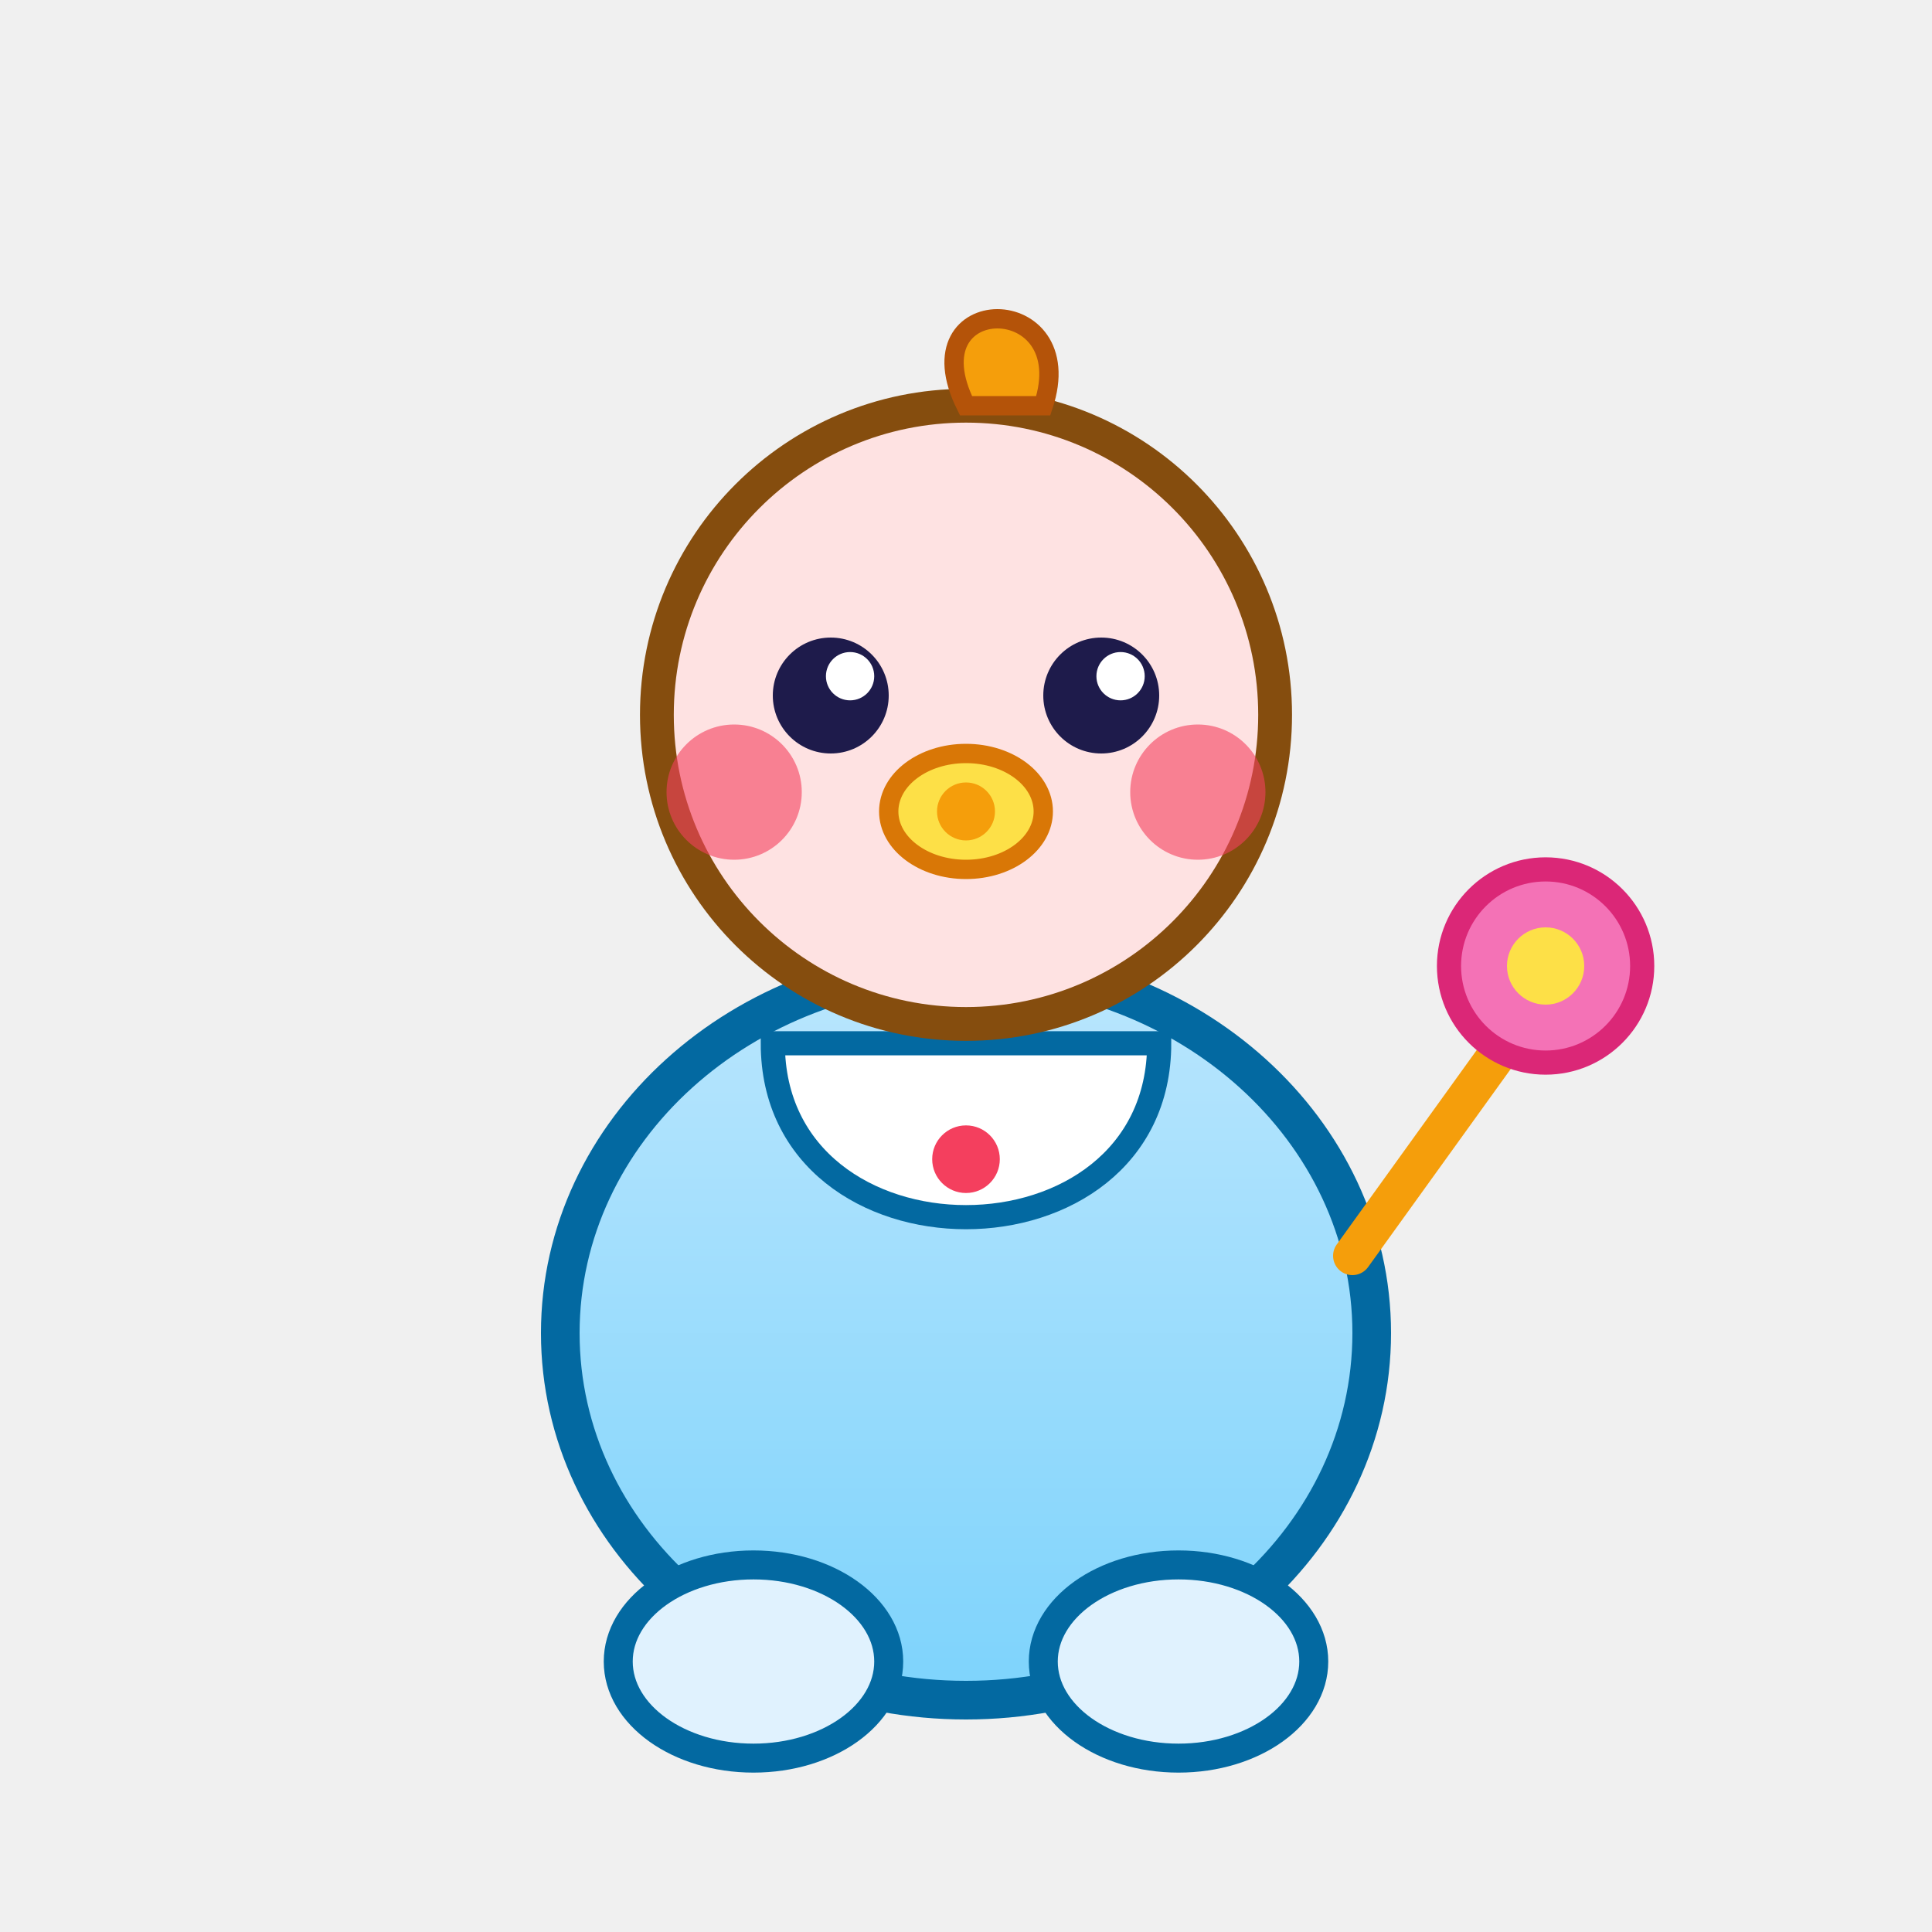
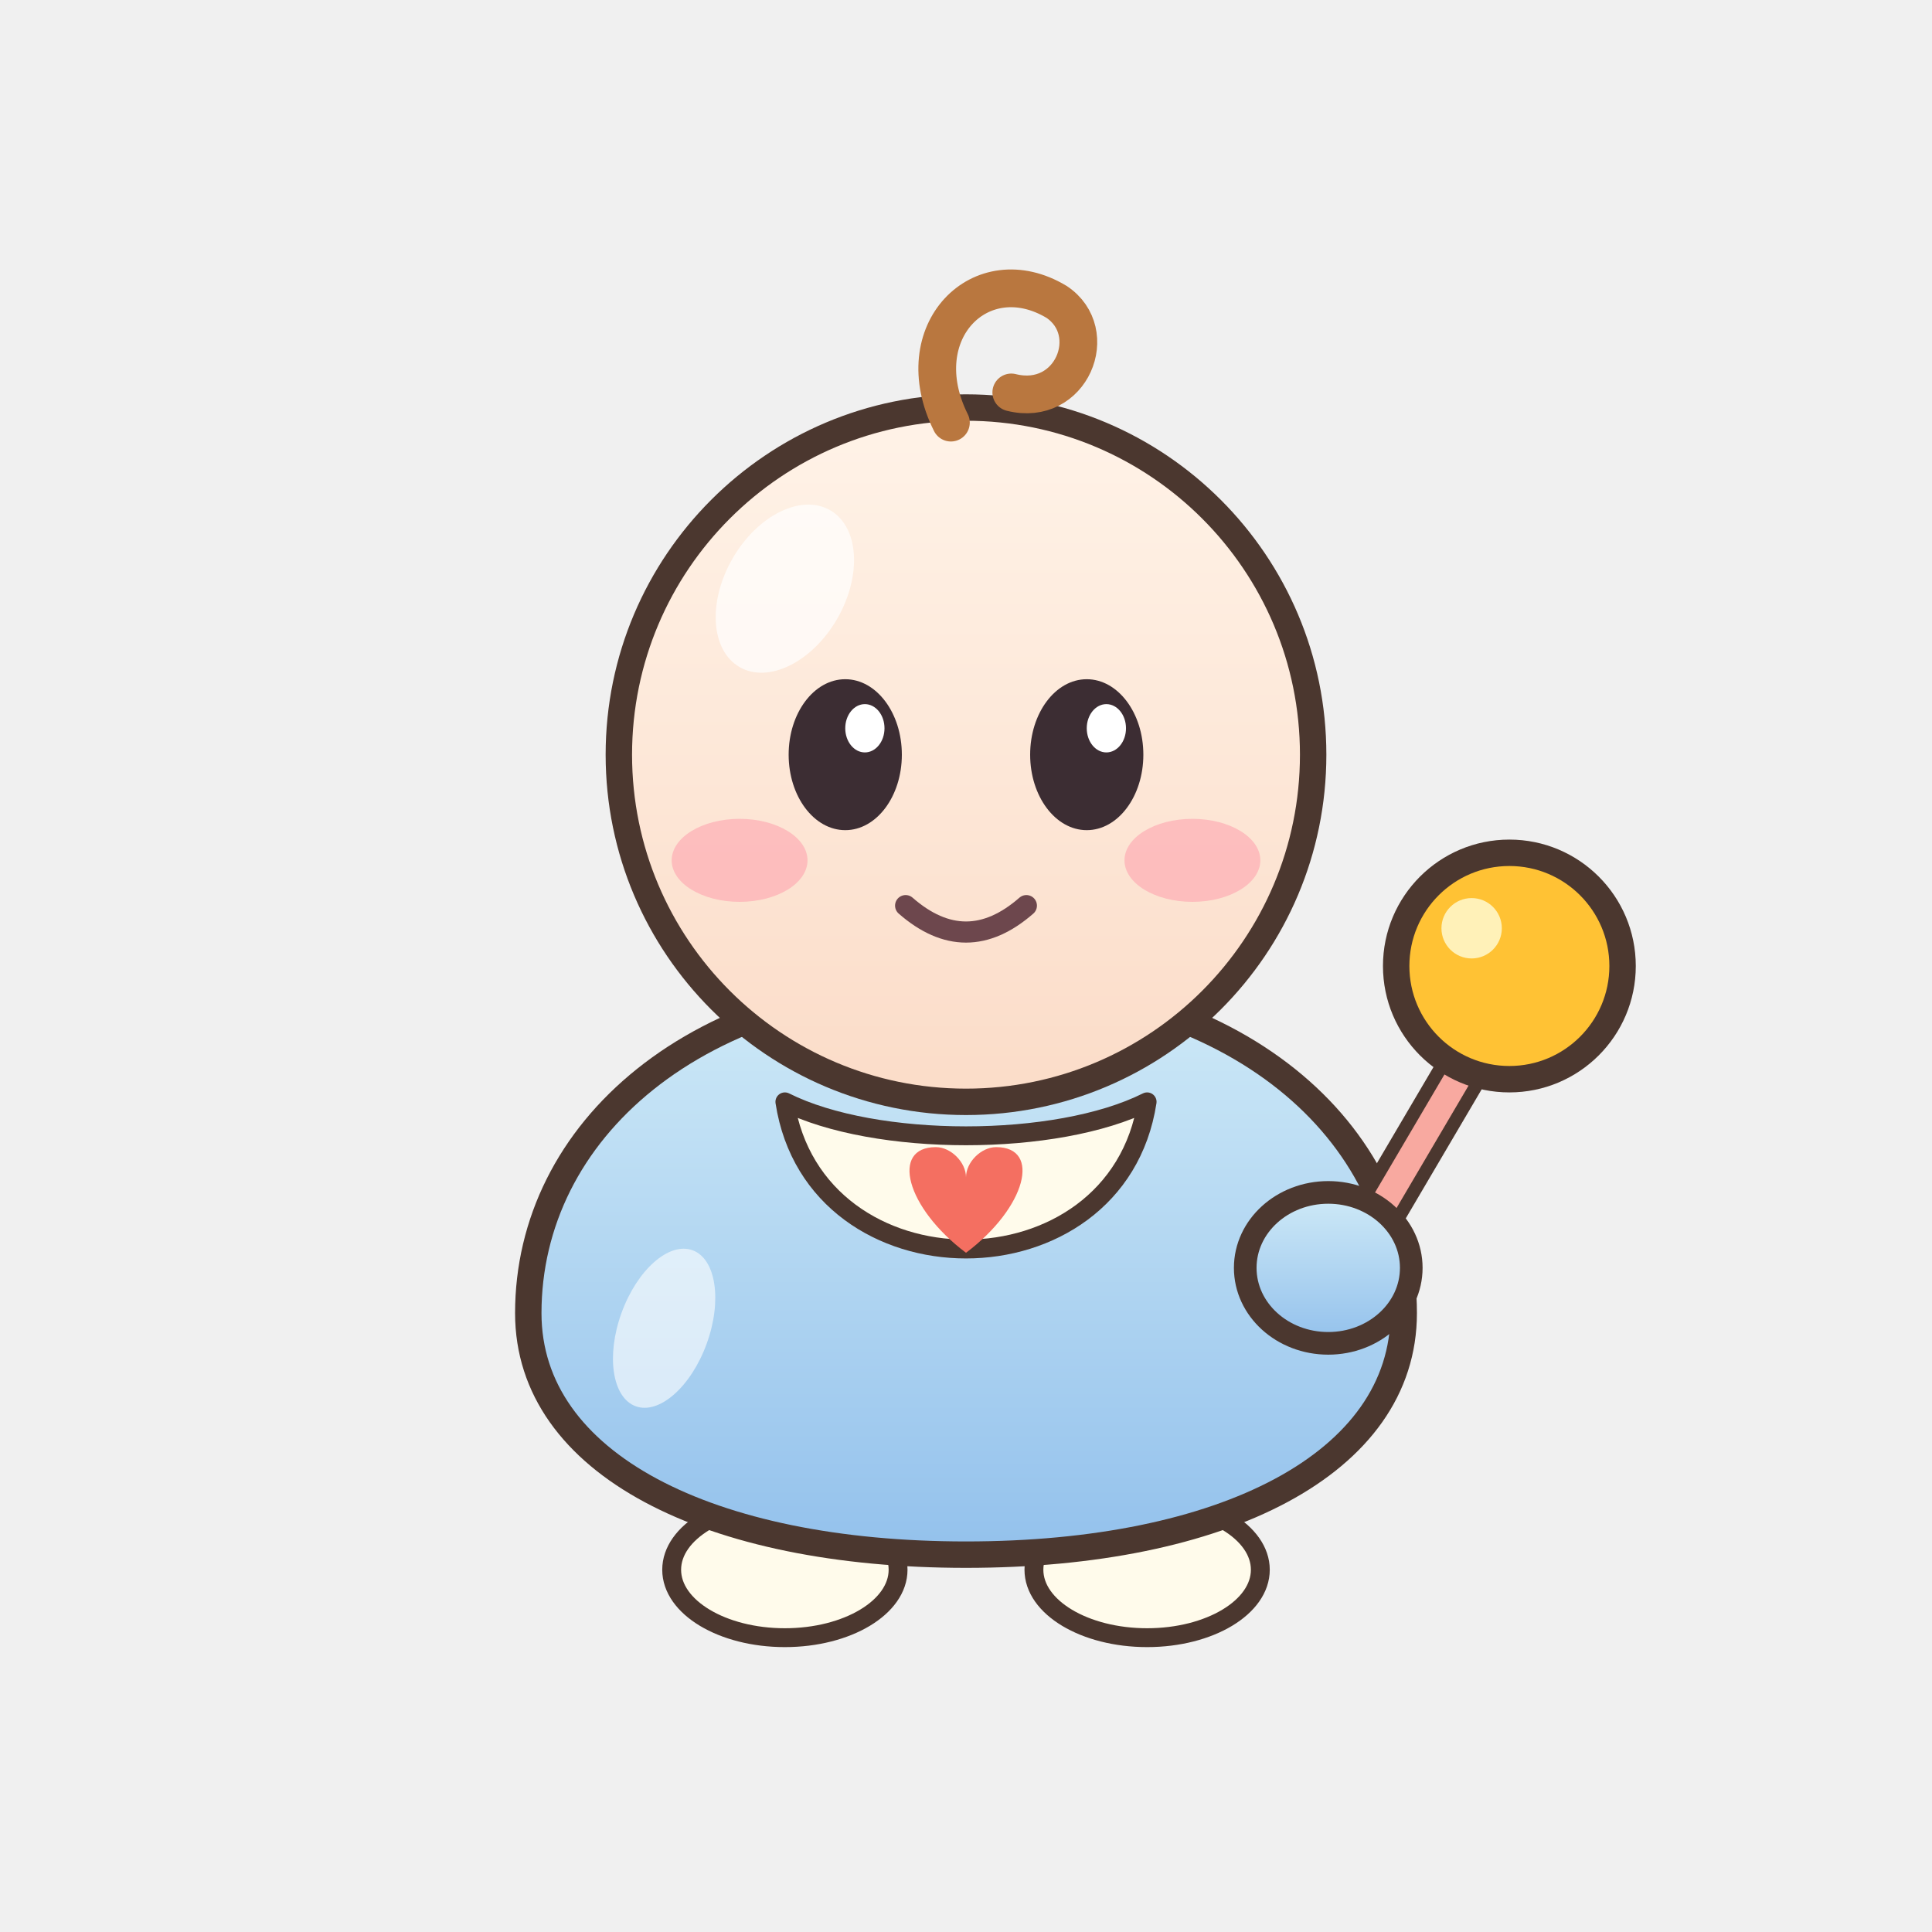
- <svg xmlns="http://www.w3.org/2000/svg" viewBox="0 0 200 200" width="200" height="200">
+ <svg xmlns="http://www.w3.org/2000/svg" viewBox="0 0 256 256" width="256" height="256">
  <defs>
-     <linearGradient id="bebe_onesie" x1="0" y1="0" x2="0" y2="1">
-       <stop offset="0%" stop-color="#BAE6FD" />
-       <stop offset="100%" stop-color="#7DD3FC" />
+     <linearGradient id="bebe_suit" x1="0" y1="0" x2="0" y2="1">
+       <stop offset="0" stop-color="#CFEAF7" />
+       <stop offset="1" stop-color="#93C1EC" />
+     </linearGradient>
+     <linearGradient id="bebe_skin" x1="0" y1="0" x2="0" y2="1">
+       <stop offset="0" stop-color="#FFF3E8" />
+       <stop offset="1" stop-color="#FBDCC8" />
    </linearGradient>
  </defs>
-   <ellipse cx="100" cy="138" rx="42" ry="38" fill="url(#bebe_onesie)" stroke="#0369A1" stroke-width="4" />
-   <path d="M 80 108 C 80 132 120 132 120 108 Z" fill="#FFFFFF" stroke="#0369A1" stroke-width="2.5" />
-   <circle cx="100" cy="120" r="3.5" fill="#F43F5E" />
-   <ellipse cx="78" cy="172" rx="14" ry="10" fill="#E0F2FE" stroke="#0369A1" stroke-width="3" />
-   <ellipse cx="122" cy="172" rx="14" ry="10" fill="#E0F2FE" stroke="#0369A1" stroke-width="3" />
-   <line x1="140" y1="130" x2="158" y2="105" stroke="#F59E0B" stroke-width="4" stroke-linecap="round" />
-   <circle cx="160" cy="100" r="10" fill="#F472B6" stroke="#DB2777" stroke-width="2.5" />
-   <circle cx="160" cy="100" r="4" fill="#FDE047" />
-   <circle cx="100" cy="74" r="32" fill="#FEE2E2" stroke="#854D0E" stroke-width="3.5" />
-   <path d="M 100 42 C 94 30 112 30 108 42 Z" fill="#F59E0B" stroke="#B45309" stroke-width="2" />
-   <circle cx="76" cy="82" r="7" fill="#F43F5E" opacity="0.6" />
-   <circle cx="124" cy="82" r="7" fill="#F43F5E" opacity="0.6" />
-   <circle cx="86" cy="72" r="6" fill="#1E1B4B" />
-   <circle cx="114" cy="72" r="6" fill="#1E1B4B" />
-   <circle cx="88" cy="70" r="2.5" fill="#FFFFFF" />
-   <circle cx="116" cy="70" r="2.5" fill="#FFFFFF" />
-   <ellipse cx="100" cy="84" rx="8" ry="6" fill="#FDE047" stroke="#D97706" stroke-width="2" />
-   <circle cx="100" cy="84" r="3" fill="#F59E0B" />
+   <g id="character">
+     <g id="feet">
+       <ellipse cx="104" cy="208" rx="15" ry="9" fill="#FFFBEB" stroke="#4B372F" stroke-width="2.5" />
+       <ellipse cx="152" cy="208" rx="15" ry="9" fill="#FFFBEB" stroke="#4B372F" stroke-width="2.5" />
+     </g>
+     <g id="body">
+       <path d="M128 130 C164 130 186 150 186 174 C186 194 162 206 128 206 C94 206 70 194 70 174 C70 150 92 130 128 130 Z" fill="url(#bebe_suit)" stroke="#4B372F" stroke-width="3.5" stroke-linejoin="round" />
+       <ellipse cx="88" cy="176" rx="6" ry="11" fill="#FFFFFF" opacity="0.6" transform="rotate(20 88 176)" />
+     </g>
+     <g id="bib">
+       <path d="M104 146 C108 172 148 172 152 146 C140 152 116 152 104 146 Z" fill="#FFFBEB" stroke="#4B372F" stroke-width="2.5" stroke-linejoin="round" />
+       <path d="M128 166 C120 160 118 152 124 152 C126 152 128 154 128 156 C128 154 130 152 132 152 C138 152 136 160 128 166 Z" fill="#F46F61" />
+     </g>
+     <g id="head">
+       <circle cx="128" cy="100" r="46" fill="url(#bebe_skin)" stroke="#4B372F" stroke-width="3.5" />
+       <path d="M126 56 C120 44 130 34 140 40 C146 44 142 54 134 52" fill="none" stroke="#B9773F" stroke-width="5" stroke-linecap="round" />
+       <ellipse cx="104" cy="78" rx="8" ry="12" fill="#FFFFFF" opacity="0.7" transform="rotate(30 104 78)" />
+     </g>
+     <g id="face">
+       <ellipse cx="98" cy="114" rx="9" ry="5.5" fill="#FDA4AF" opacity="0.6" />
+       <ellipse cx="158" cy="114" rx="9" ry="5.5" fill="#FDA4AF" opacity="0.6" />
+       <ellipse cx="112" cy="100" rx="7.5" ry="10" fill="#3C2D33" />
+       <ellipse cx="144" cy="100" rx="7.5" ry="10" fill="#3C2D33" />
+       <ellipse cx="114.6" cy="96.5" rx="2.6" ry="3.2" fill="#FFFFFF" />
+       <ellipse cx="146.6" cy="96.5" rx="2.6" ry="3.2" fill="#FFFFFF" />
+       <path d="M120 120 Q128 127 136 120" fill="none" stroke="#6D474D" stroke-width="2.8" stroke-linecap="round" />
+     </g>
+     <g id="rattle">
+       <path d="M176 172 L196 138" stroke="#4B372F" stroke-width="7" stroke-linecap="round" />
+       <path d="M176 172 L196 138" stroke="#F8A9A0" stroke-width="3.5" stroke-linecap="round" />
+       <circle cx="200" cy="128" r="15" fill="#FFC234" stroke="#4B372F" stroke-width="3.5" />
+       <circle cx="195" cy="123" r="4" fill="#FFF1B8" />
+       <ellipse cx="176" cy="168" rx="11" ry="10" fill="url(#bebe_suit)" stroke="#4B372F" stroke-width="3" />
+     </g>
+   </g>
</svg>
